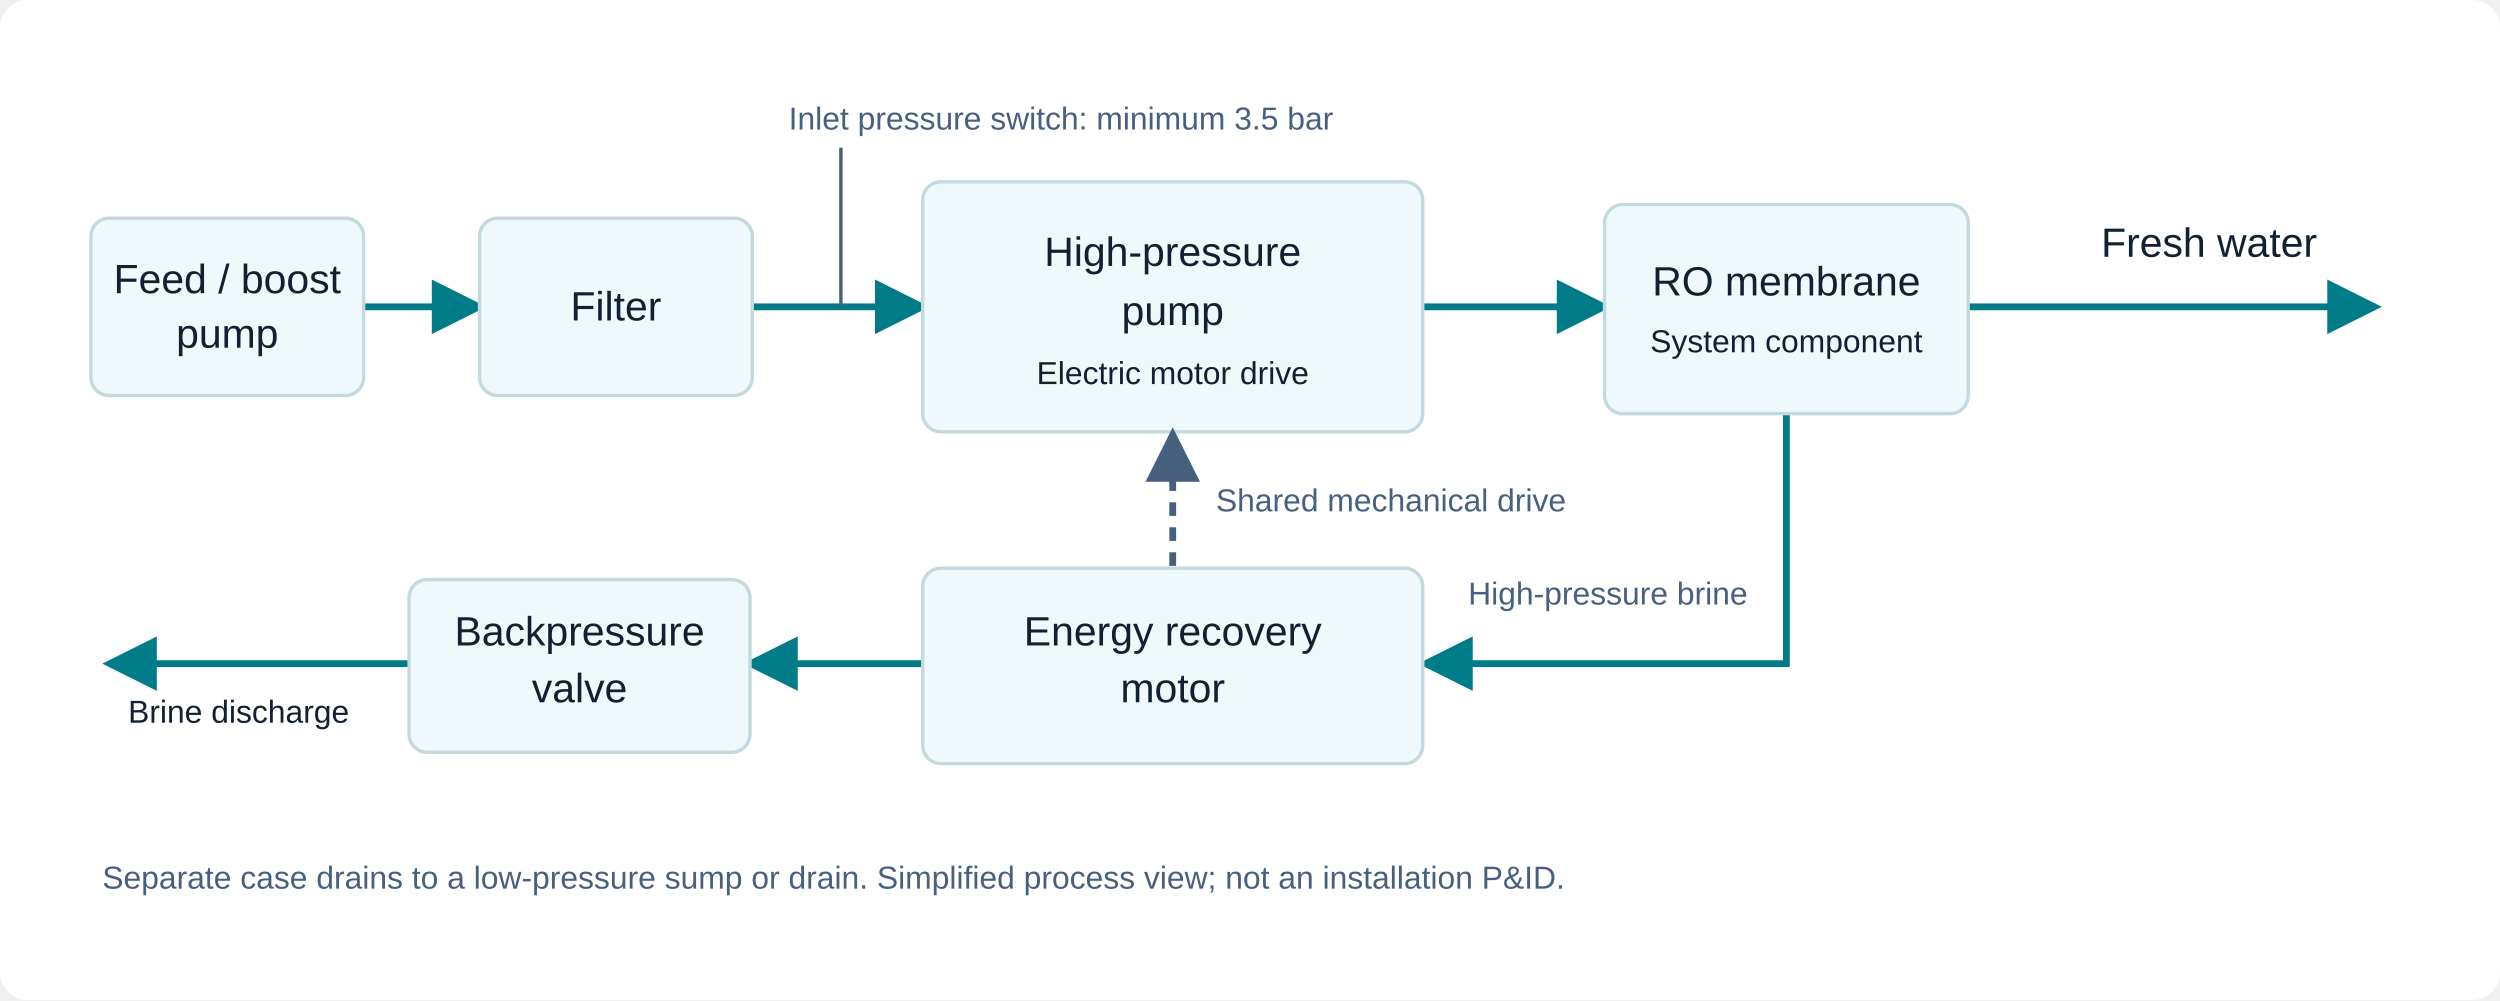
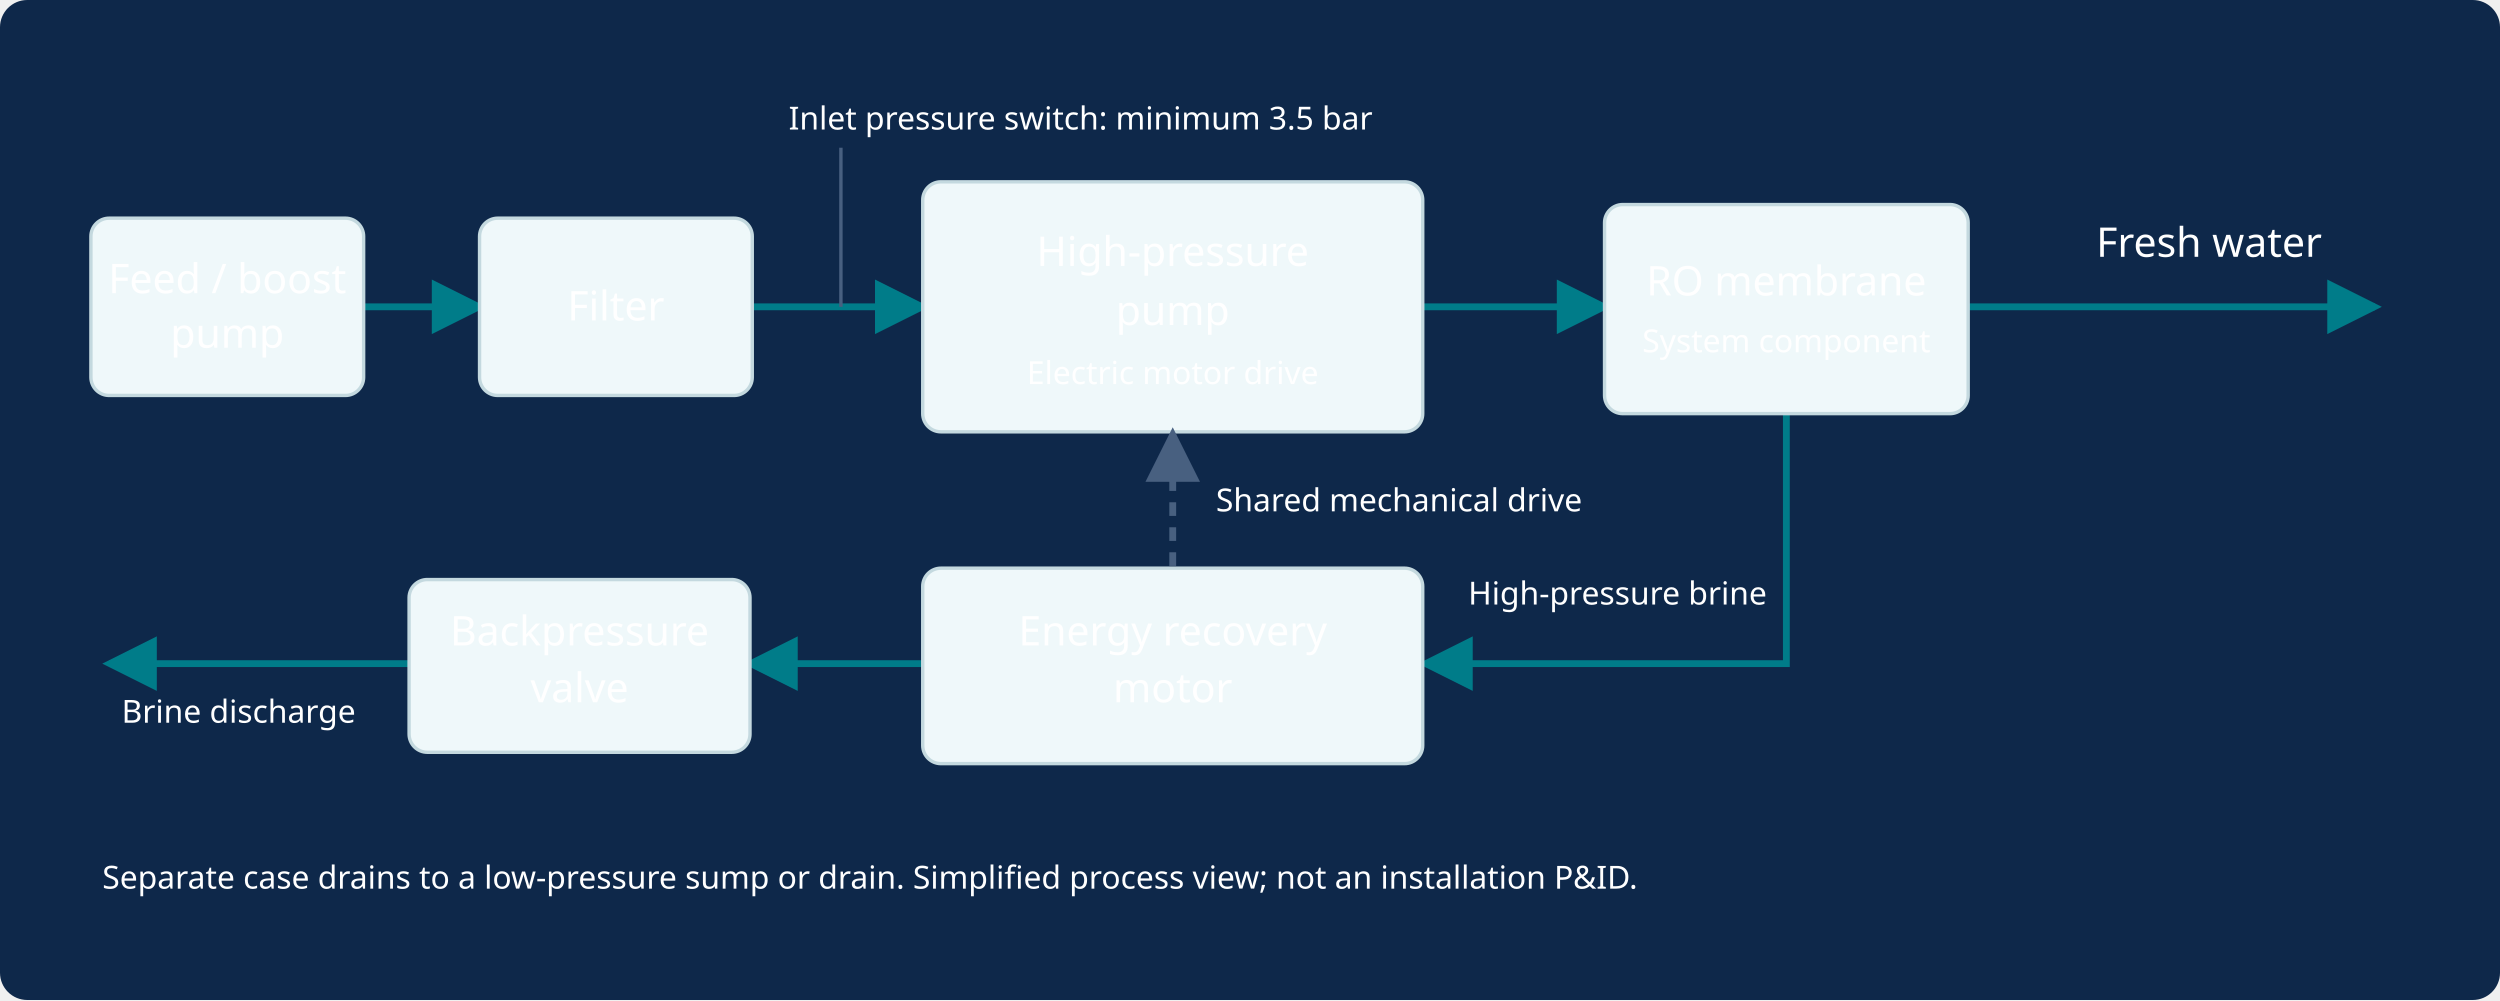
<svg xmlns="http://www.w3.org/2000/svg" viewBox="0 0 1100 440" role="img" aria-labelledby="title desc">
  <defs>
    <marker id="a" markerWidth="8" markerHeight="8" refX="7" refY="4" orient="auto">
      <path d="M0 0L8 4L0 8Z" fill="#007c89" />
    </marker>
    <marker id="b" markerWidth="8" markerHeight="8" refX="7" refY="4" orient="auto">
      <path d="M0 0L8 4L0 8Z" fill="#486080" />
    </marker>
  </defs>
-   <rect width="1100" height="440" rx="12" fill="#fff" />
+   <rect width="1100" height="440" rx="12" fill="#0E284A" />
  <g fill="none" stroke="#007c89" stroke-width="3" marker-end="url(#a)">
    <path d="M160 135H211" />
    <path d="M331 135H406" />
    <path d="M626 135H706" />
    <path d="M866 135H1045" />
    <path d="M786 181V292H627" />
    <path d="M406 292H330" />
    <path d="M180 292H48" />
  </g>
  <g fill="#eff8fa" stroke="#c4d9df" stroke-width="1.5">
    <rect x="40" y="96" width="120" height="78" rx="8" />
    <rect x="211" y="96" width="120" height="78" rx="8" />
    <rect x="406" y="80" width="220" height="110" rx="8" />
    <rect x="706" y="90" width="160" height="92" rx="8" />
    <rect x="406" y="250" width="220" height="86" rx="8" />
    <rect x="180" y="255" width="150" height="76" rx="8" />
  </g>
  <path d="M516 249V191" fill="none" stroke="#486080" stroke-width="3" stroke-dasharray="6 5" marker-end="url(#b)" />
-   <g font-family="Arial,sans-serif" text-anchor="middle" fill="#122033" font-size="18">
-     <text x="100" y="129">Feed / boost</text>
-     <text x="100" y="153">pump</text>
-     <text x="271" y="141">Filter</text>
-     <text x="516" y="117">High-pressure</text>
-     <text x="516" y="143">pump</text>
-     <text x="516" y="169" font-size="14">Electric motor drive</text>
-     <text x="786" y="130">RO membrane</text>
-     <text x="786" y="155" font-size="14">System component</text>
-     <text x="972" y="113">Fresh water</text>
-     <text x="516" y="284">Energy recovery</text>
-     <text x="516" y="309">motor</text>
-     <text x="255" y="284">Backpressure</text>
-     <text x="255" y="309">valve</text>
-     <text x="105" y="318" font-size="14">Brine discharge</text>
+   <g font-family="Avenir, Avenir Next, Nunito Sans, sans-serif" text-anchor="middle" fill="#122033" font-size="18">
+     <text x="100" y="129" fill="#FFFFFF">Feed / boost</text>
+     <text x="100" y="153" fill="#FFFFFF">pump</text>
+     <text x="271" y="141" fill="#FFFFFF">Filter</text>
+     <text x="516" y="117" fill="#FFFFFF">High-pressure</text>
+     <text x="516" y="143" fill="#FFFFFF">pump</text>
+     <text x="516" y="169" font-size="14" fill="#FFFFFF">Electric motor drive</text>
+     <text x="786" y="130" fill="#FFFFFF">RO membrane</text>
+     <text x="786" y="155" font-size="14" fill="#FFFFFF">System component</text>
+     <text x="972" y="113" fill="#FFFFFF">Fresh water</text>
+     <text x="516" y="284" fill="#FFFFFF">Energy recovery</text>
+     <text x="516" y="309" fill="#FFFFFF">motor</text>
+     <text x="255" y="284" fill="#FFFFFF">Backpressure</text>
+     <text x="255" y="309" fill="#FFFFFF">valve</text>
+     <text x="105" y="318" font-size="14" fill="#FFFFFF">Brine discharge</text>
  </g>
-   <g fill="#486080" font-family="Arial,sans-serif" font-size="14">
-     <text x="347" y="57">Inlet pressure switch: minimum 3.5 bar</text>
+   <g fill="#486080" font-family="Avenir, Avenir Next, Nunito Sans, sans-serif" font-size="14">
+     <text x="347" y="57" fill="#FFFFFF">Inlet pressure switch: minimum 3.5 bar</text>
    <path d="M370 65V135" stroke="#486080" stroke-width="1.5" />
-     <text x="646" y="266">High-pressure brine</text>
-     <text x="535" y="225">Shared mechanical drive</text>
-     <text x="45" y="391">Separate case drains to a low-pressure sump or drain. Simplified process view; not an installation P&amp;ID.</text>
+     <text x="646" y="266" fill="#FFFFFF">High-pressure brine</text>
+     <text x="535" y="225" fill="#FFFFFF">Shared mechanical drive</text>
+     <text x="45" y="391" fill="#FFFFFF">Separate case drains to a low-pressure sump or drain. Simplified process view; not an installation P&amp;ID.</text>
  </g>
</svg>
